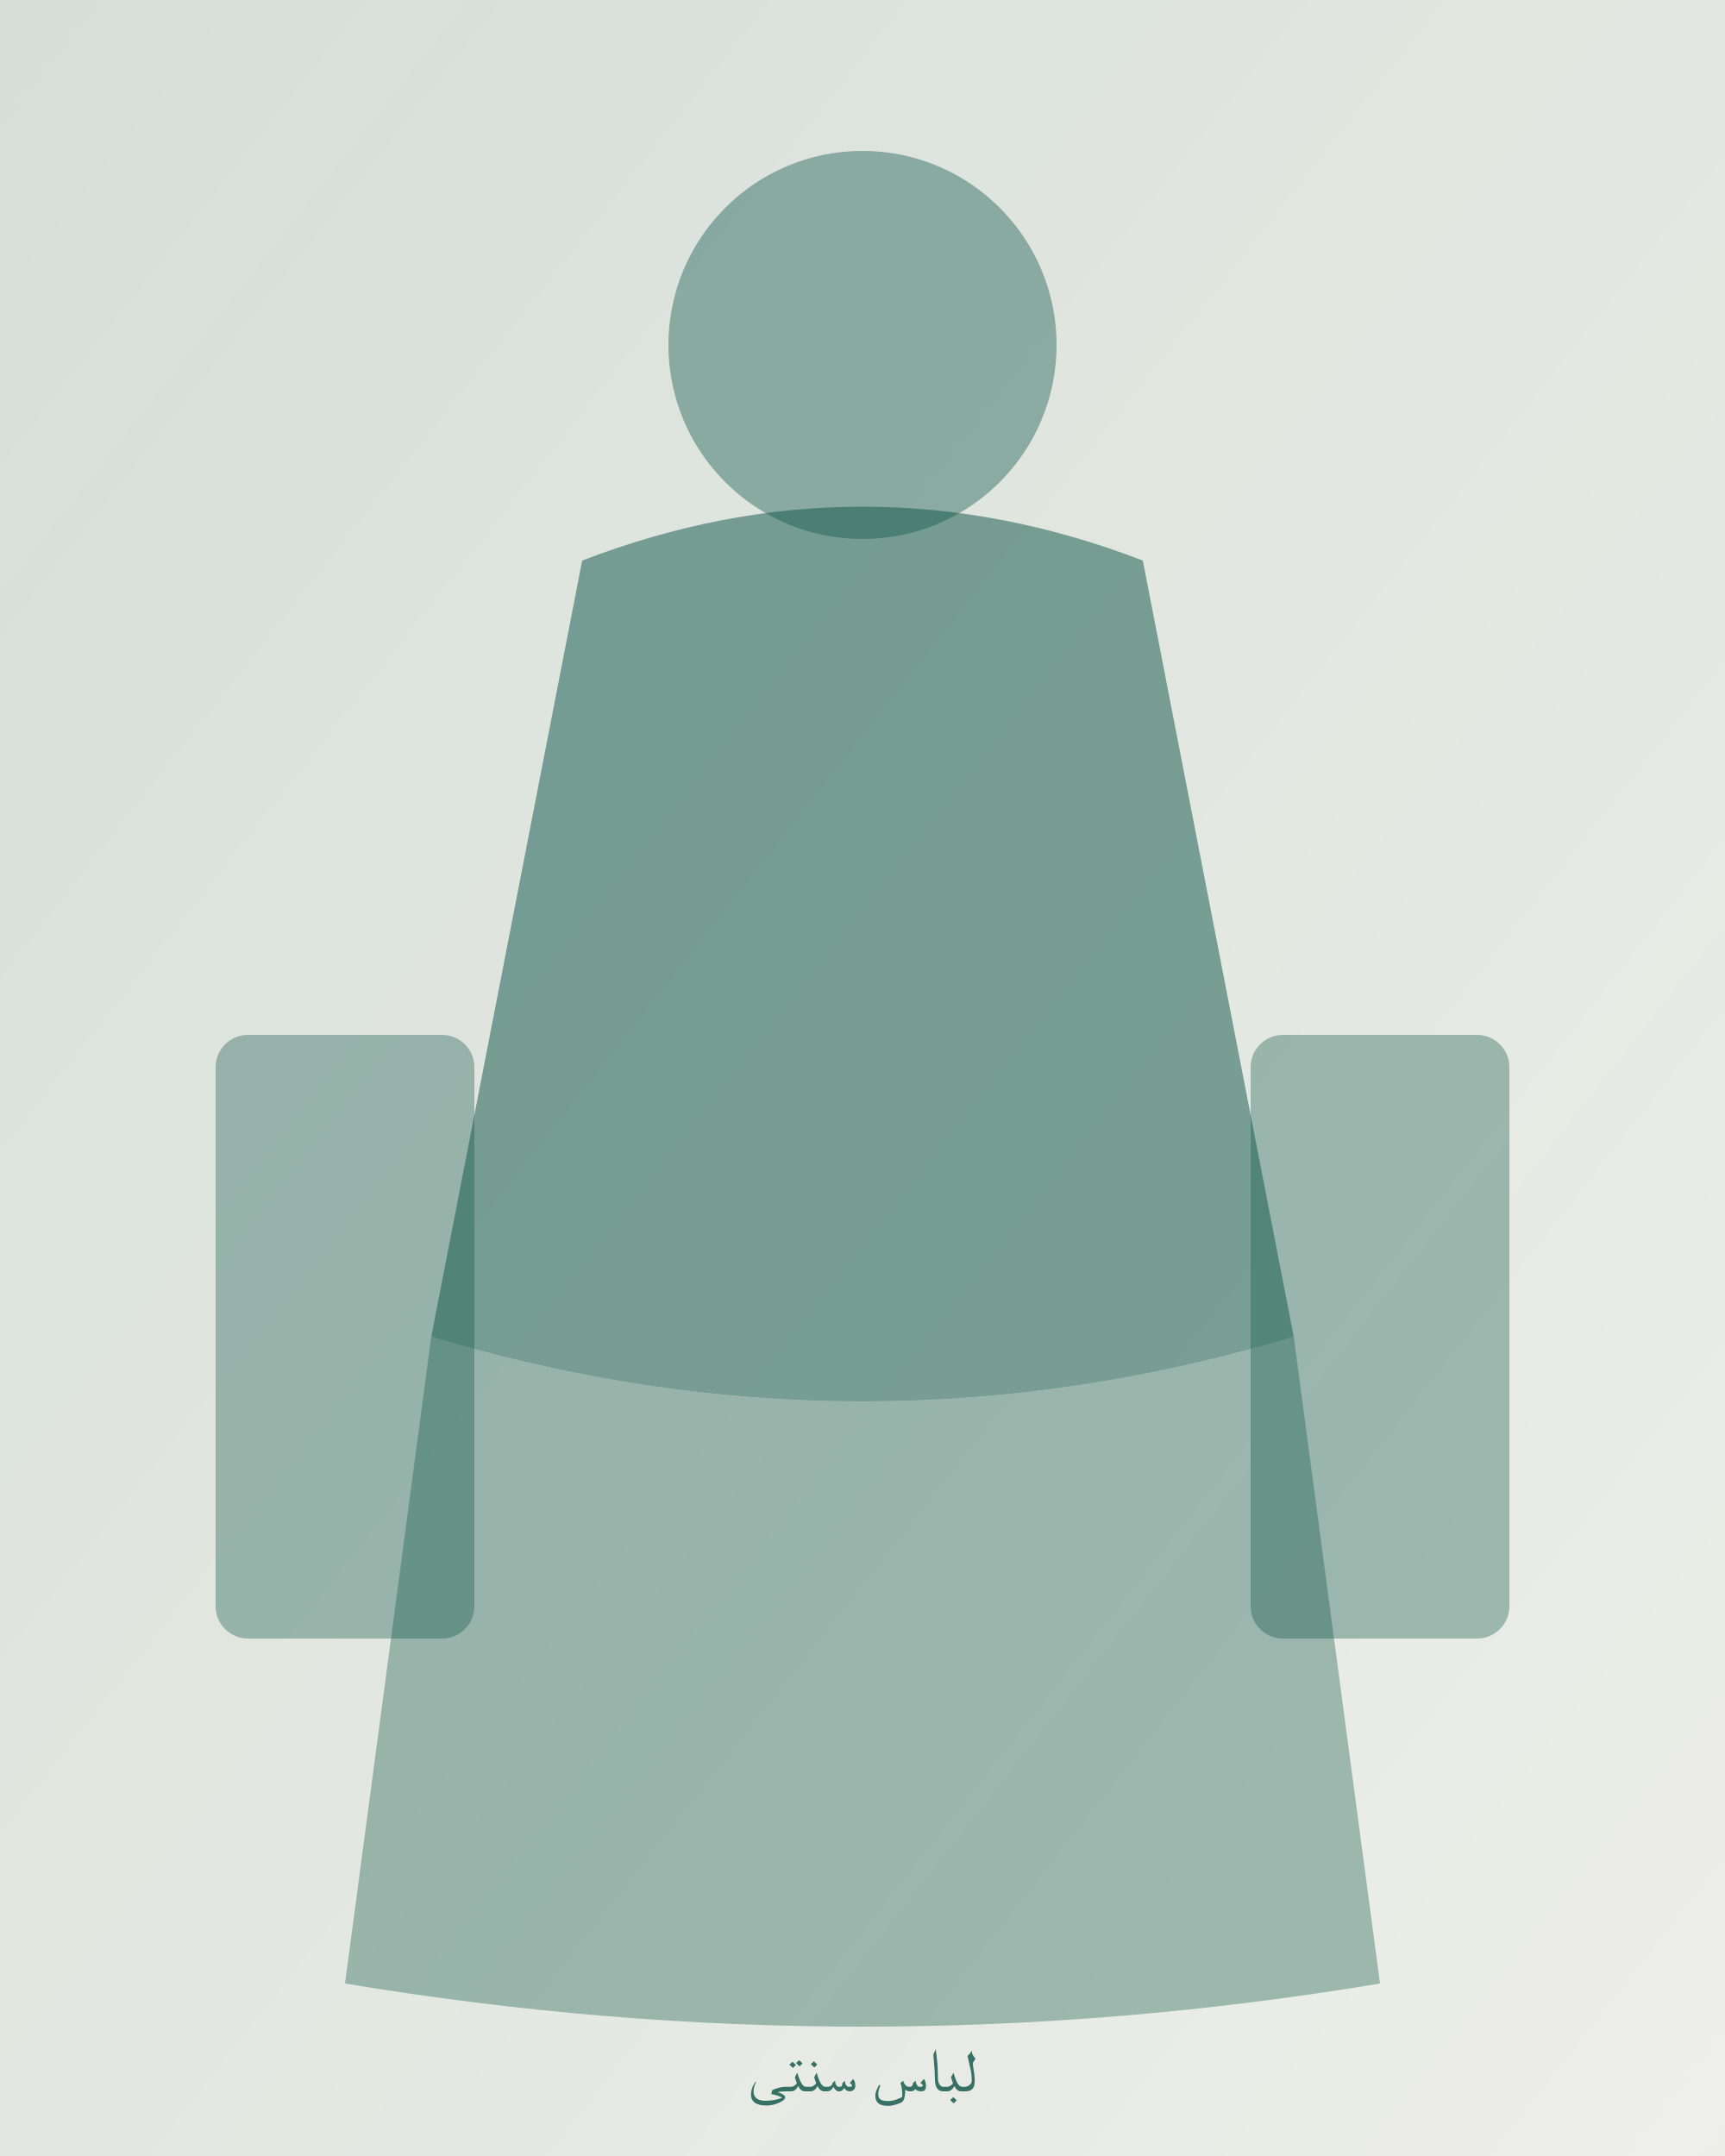
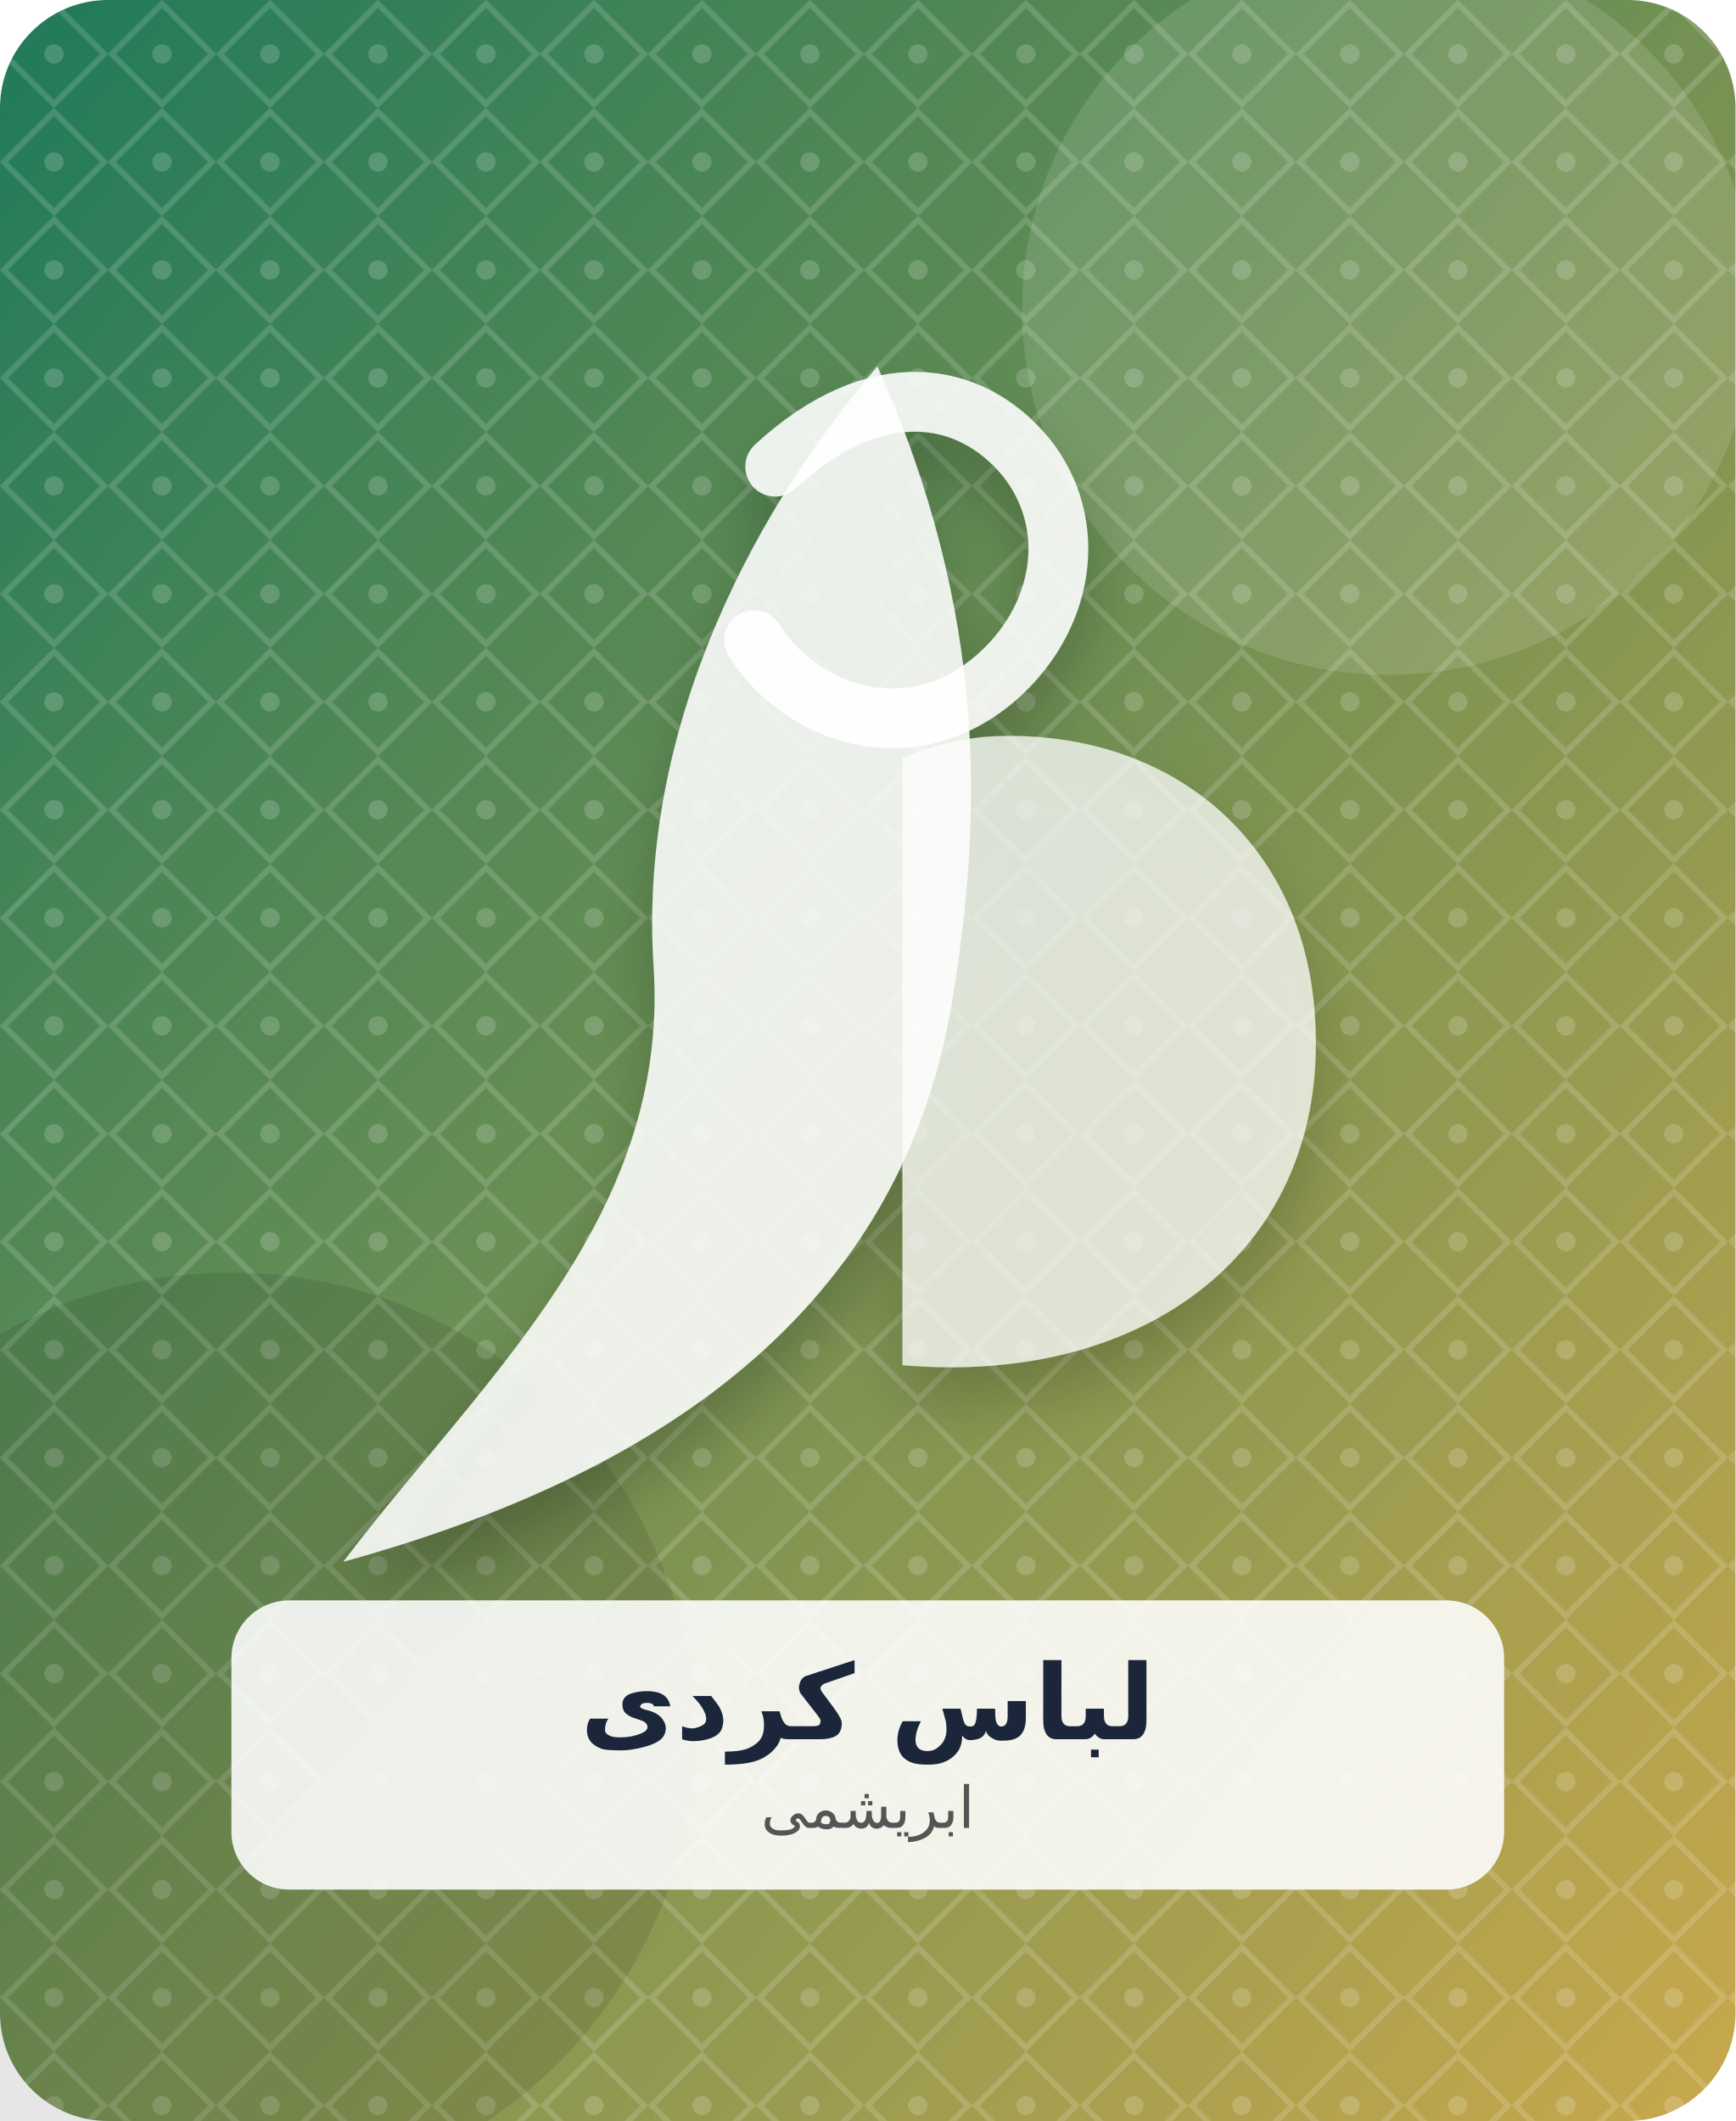
- <svg xmlns="http://www.w3.org/2000/svg" width="800" height="1000" viewBox="0 0 800 1000">
+ <svg xmlns="http://www.w3.org/2000/svg" width="900" height="1100" viewBox="0 0 900 1100" role="img" aria-label="لباس کردی">
  <defs>
-     <linearGradient id="bg" x1="0%" y1="0%" x2="100%" y2="100%">
-       <stop offset="0%" style="stop-color:#0b5345;stop-opacity:0.15" />
-       <stop offset="100%" style="stop-color:#0b5345;stop-opacity:0.05" />
+     <linearGradient id="g" x1="0" y1="0" x2="1" y2="1">
+       <stop offset="0" stop-color="#1f7a5a" />
+       <stop offset="1" stop-color="#c9a84c" />
    </linearGradient>
+     <pattern id="p" width="56" height="56" patternUnits="userSpaceOnUse">
+       <path d="M28 2 54 28 28 54 2 28Z" fill="none" stroke="rgba(255,255,255,.28)" stroke-width="3" />
+       <circle cx="28" cy="28" r="5" fill="rgba(255,255,255,.32)" />
+     </pattern>
+     <filter id="sh">
+       <feDropShadow dx="0" dy="18" stdDeviation="16" flood-opacity=".25" />
+     </filter>
  </defs>
-   <rect width="800" height="1000" fill="#faf7f2" />
-   <rect width="800" height="1000" fill="url(#bg)" />
-   <circle cx="400" cy="160" r="90" fill="#0b5345" opacity="0.4" />
-   <path d="M270 260 Q400 210 530 260 L600 620 Q400 680 200 620 Z" fill="#0b5345" opacity="0.5" />
-   <path d="M200 620 L160 920 Q400 960 640 920 L600 620 Q400 680 200 620 Z" fill="#0b5345" opacity="0.35" />
-   <rect x="100" y="480" width="120" height="280" rx="15" fill="#0b5345" opacity="0.35" />
-   <rect x="580" y="480" width="120" height="280" rx="15" fill="#0b5345" opacity="0.35" />
-   <text x="400" y="970" font-family="serif" font-size="28" fill="#0b5345" text-anchor="middle" opacity="0.8">لباس سنتی</text>
+   <rect width="900" height="1100" rx="56" fill="url(#g)" />
+   <rect width="900" height="1100" fill="url(#p)" opacity=".55" />
+   <circle cx="720" cy="160" r="190" fill="rgba(255,255,255,.12)" />
+   <circle cx="120" cy="900" r="240" fill="rgba(0,0,0,.1)" />
+   <g filter="url(#sh)">
+     <path d="M455 190c-70 82-124 194-116 312 8 130-89 213-161 308 148-41 288-120 316-292 15-93 19-198-39-328Z" fill="rgba(255,255,255,.87)" />
+     <path d="M513 382c92-5 164 53 169 147 7 118-87 190-214 179V393c15-6 30-10 45-11Z" fill="rgba(255,255,255,.74)" />
+     <path d="M402 242c52-48 101-40 130-5 28 35 20 84-16 115-46 39-102 17-125-20" fill="none" stroke="rgba(255,255,255,.88)" stroke-width="31" stroke-linecap="round" />
+   </g>
+   <rect x="120" y="830" width="660" height="150" rx="30" fill="rgba(255,255,255,.88)" />
+   <text x="450" y="902" text-anchor="middle" font-family="Tahoma, Arial" font-size="54" font-weight="700" fill="#1b263b">لباس کردی</text>
+   <text x="450" y="948" text-anchor="middle" font-family="Tahoma, Arial" font-size="30" fill="#555">ابریشمی</text>
</svg>
